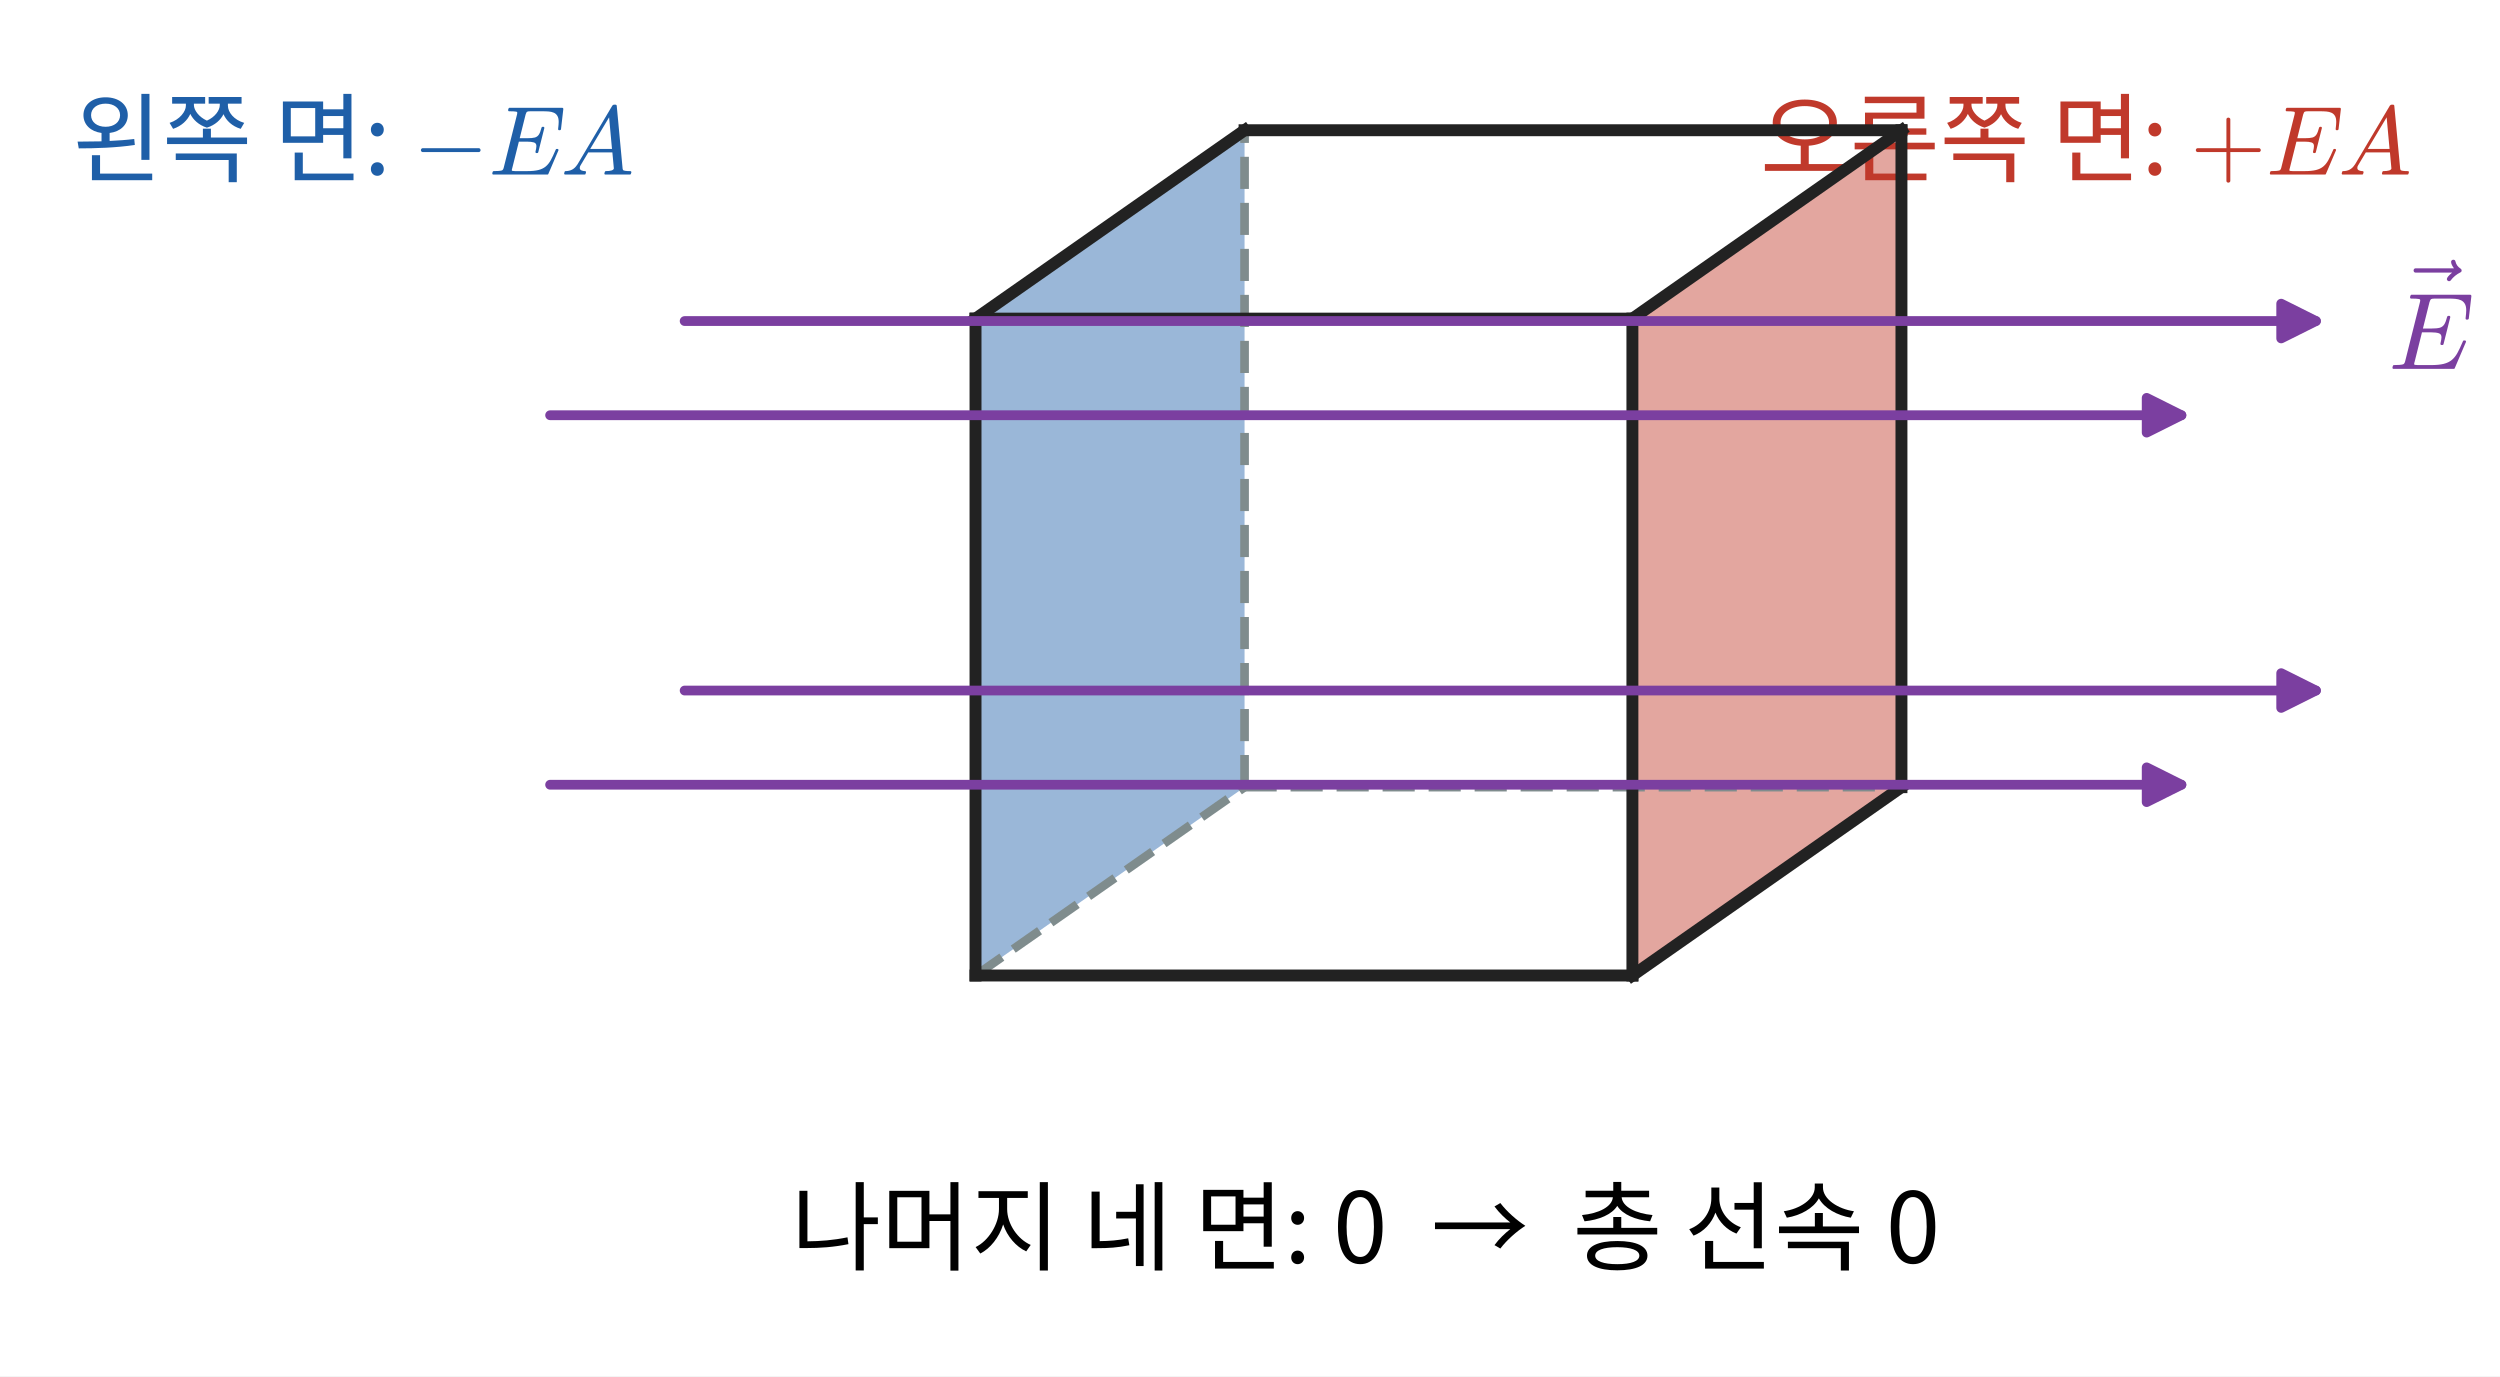
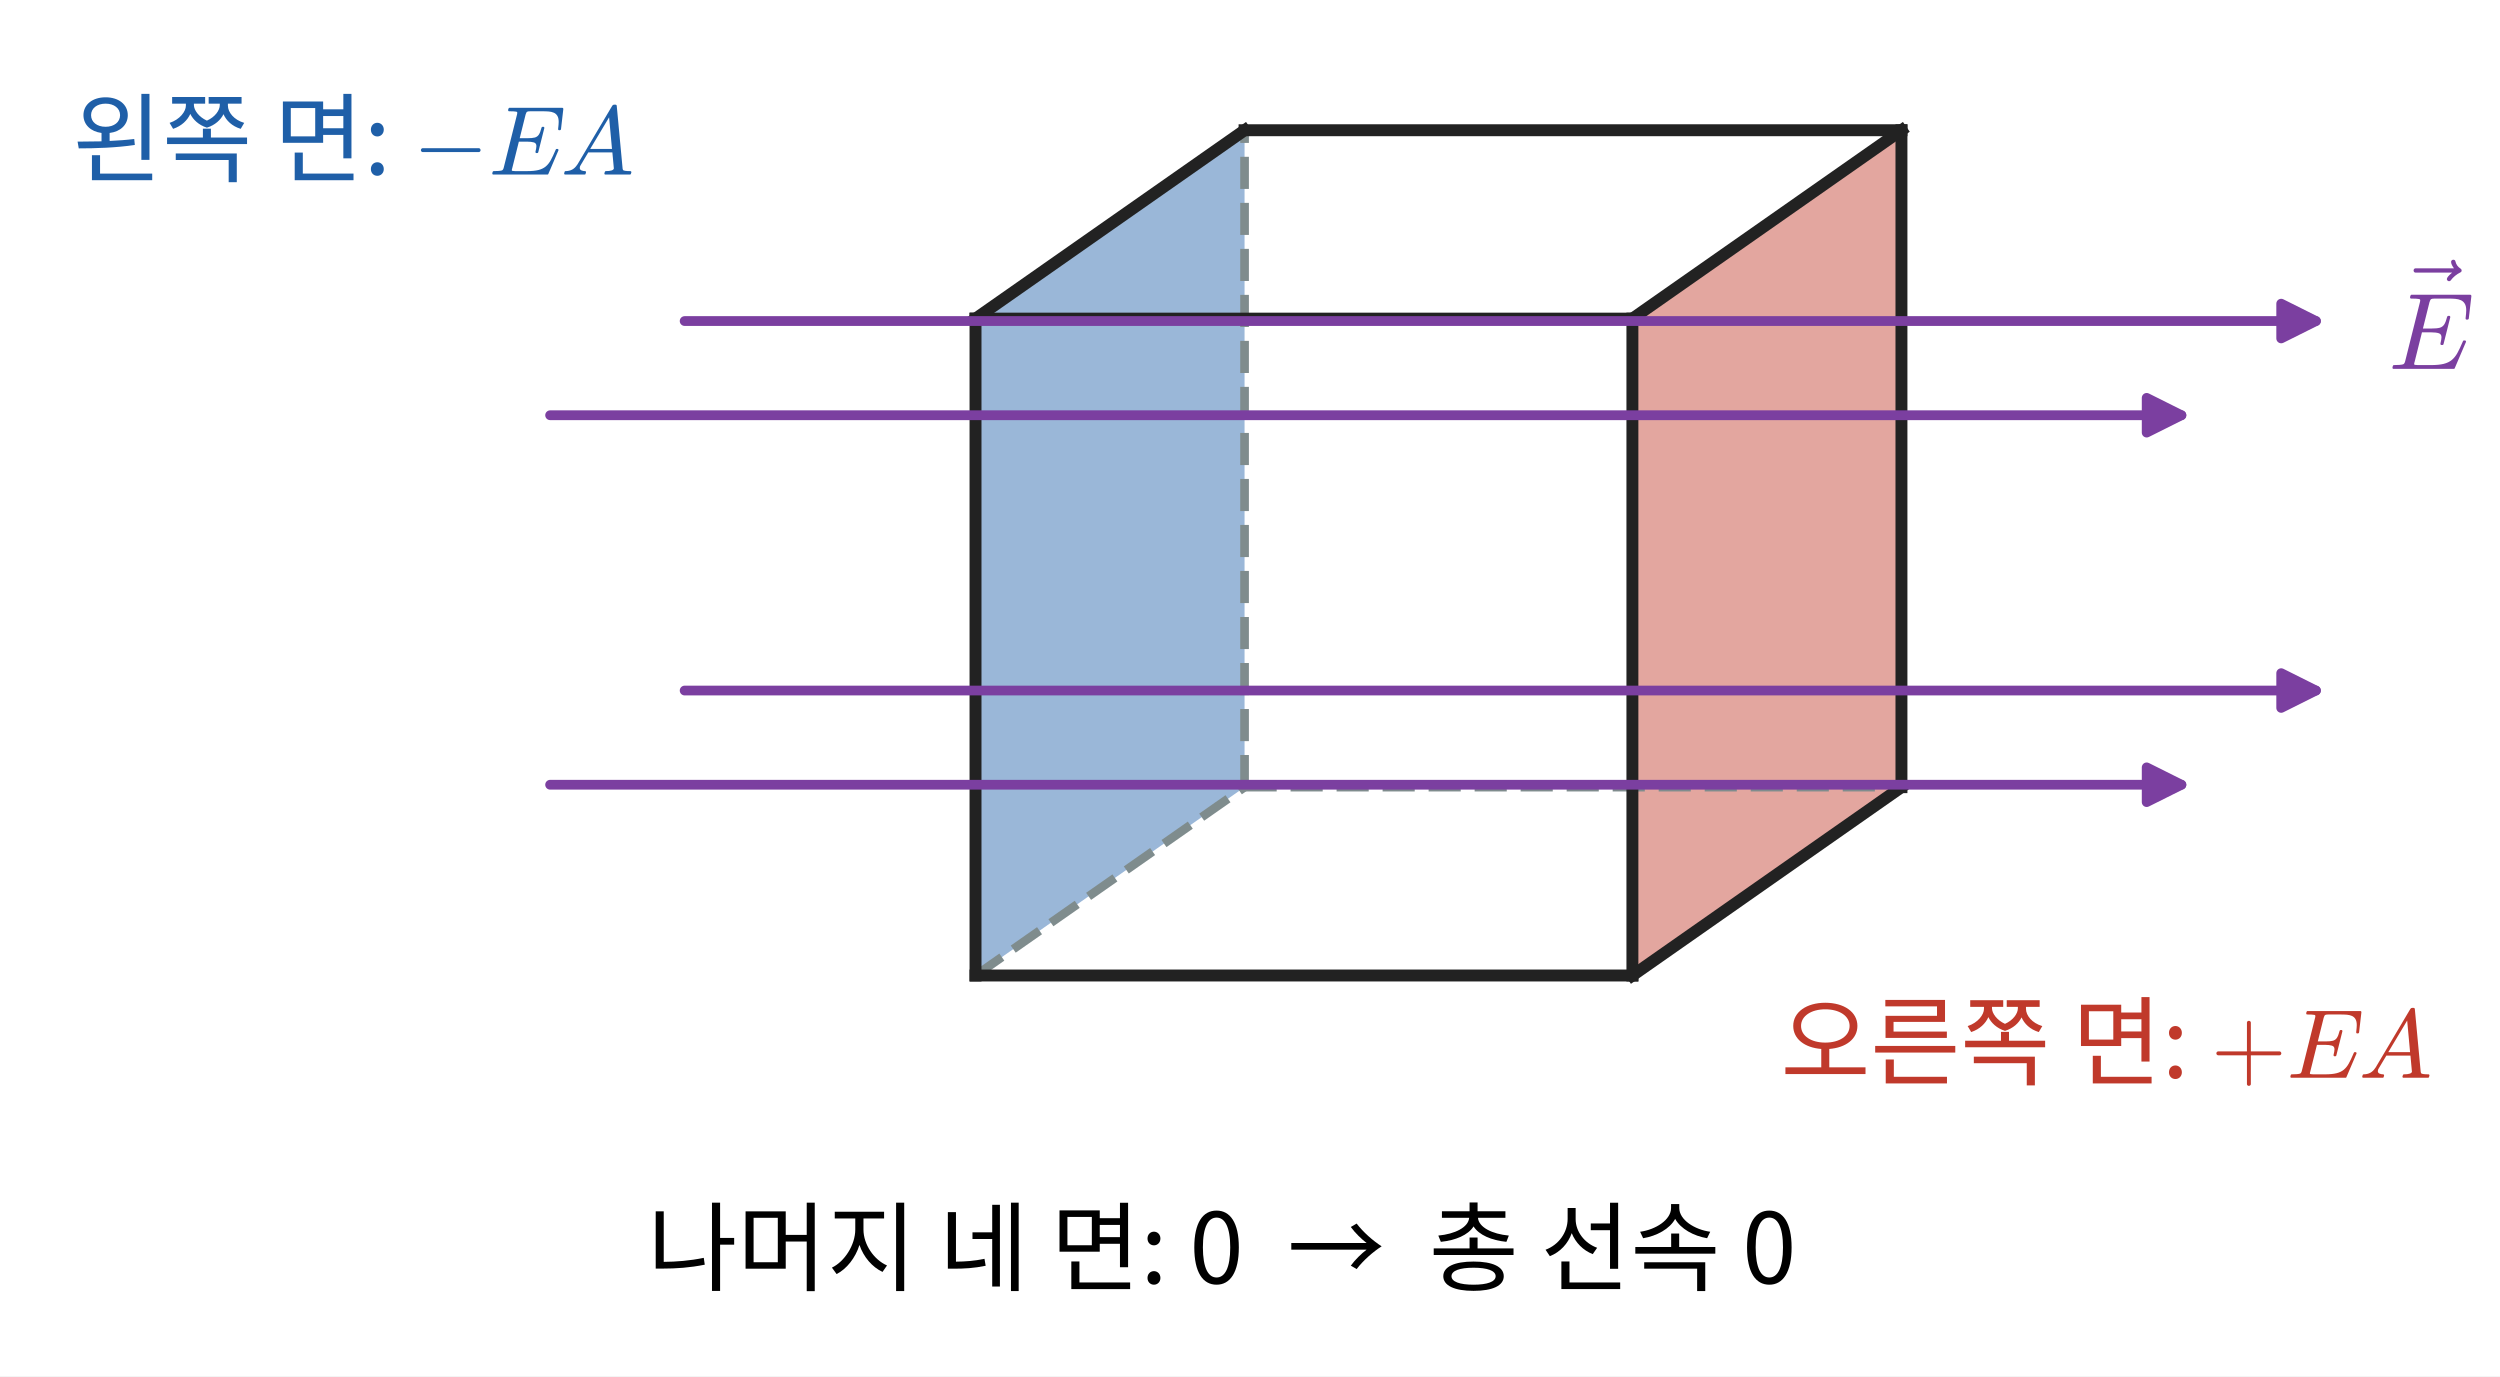
<svg xmlns="http://www.w3.org/2000/svg" xmlns:xlink="http://www.w3.org/1999/xlink" width="230.364pt" height="126.818pt" viewBox="0 0 230.364 126.818" version="1.1">
  <defs>
    <style type="text/css">*{stroke-linejoin: round; stroke-linecap: butt}</style>
  </defs>
  <g id="figure_1">
    <g id="patch_1">
      <path d="M 0 126.818  L 230.364 126.818  L 230.364 0  L 0 0  z " style="fill: #ffffff" />
    </g>
    <g id="axes_1">
      <g id="patch_2">
-         <path d="M 89.89 89.89  L 114.681 72.531  L 114.681 12.002  L 89.89 29.361  z " clip-path="url(#p1b07eae820)" style="fill: #1f5fa8; opacity: 0.45" />
+         <path d="M 89.89 89.89  L 114.681 72.531  L 114.681 12.002  L 89.89 29.361  z " clip-path="url(#p27f02eaa8a)" style="fill: #1f5fa8; opacity: 0.45" />
      </g>
      <g id="patch_3">
-         <path d="M 150.419 89.89  L 175.21 72.531  L 175.21 12.002  L 150.419 29.361  z " clip-path="url(#p1b07eae820)" style="fill: #c0392b; opacity: 0.45" />
+         <path d="M 150.419 89.89  L 175.21 72.531  L 175.21 12.002  L 150.419 29.361  z " clip-path="url(#p27f02eaa8a)" style="fill: #c0392b; opacity: 0.45" />
      </g>
      <g id="line2d_1">
-         <path d="M 89.89 89.89  L 114.681 72.531  " clip-path="url(#p1b07eae820)" style="fill: none; stroke-dasharray: 2.96,1.28; stroke-dashoffset: 0; stroke: #7f8c8d; stroke-width: 0.8" />
+         <path d="M 89.89 89.89  L 114.681 72.531  " clip-path="url(#p27f02eaa8a)" style="fill: none; stroke-dasharray: 2.96,1.28; stroke-dashoffset: 0; stroke: #7f8c8d; stroke-width: 0.8" />
      </g>
      <g id="line2d_2">
-         <path d="M 114.681 72.531  L 175.21 72.531  " clip-path="url(#p1b07eae820)" style="fill: none; stroke-dasharray: 2.96,1.28; stroke-dashoffset: 0; stroke: #7f8c8d; stroke-width: 0.8" />
+         <path d="M 114.681 72.531  L 175.21 72.531  " clip-path="url(#p27f02eaa8a)" style="fill: none; stroke-dasharray: 2.96,1.28; stroke-dashoffset: 0; stroke: #7f8c8d; stroke-width: 0.8" />
      </g>
      <g id="line2d_3">
-         <path d="M 114.681 72.531  L 114.681 12.002  " clip-path="url(#p1b07eae820)" style="fill: none; stroke-dasharray: 2.96,1.28; stroke-dashoffset: 0; stroke: #7f8c8d; stroke-width: 0.8" />
+         <path d="M 114.681 72.531  L 114.681 12.002  " clip-path="url(#p27f02eaa8a)" style="fill: none; stroke-dasharray: 2.96,1.28; stroke-dashoffset: 0; stroke: #7f8c8d; stroke-width: 0.8" />
      </g>
      <g id="text_1">
        <g style="fill: #1f5fa8" transform="translate(6.663051 16.12068) scale(0.09 -0.09)">
          <defs>
            <path id="NotoSansCJKkr-Regular-d477" d="M 2182 4646  C 2739 4646 3130 4339 3130 3891  C 3130 3437 2739 3130 2182 3130  C 1619 3130 1229 3437 1229 3891  C 1229 4339 1619 4646 2182 4646  z M 4525 5286  L 4525 960  L 5056 960  L 5056 5286  L 4525 5286  z M 422 1715  C 1498 1715 2867 1754 4096 1939  L 4058 2330  C 3546 2266 2995 2227 2445 2202  L 2445 2726  C 3155 2810 3635 3264 3635 3891  C 3635 4595 3034 5062 2182 5062  C 1331 5062 730 4595 730 3891  C 730 3264 1210 2816 1914 2726  L 1914 2176  C 1363 2163 826 2157 346 2157  L 422 1715  z M 1286 1267  L 1286 -371  L 5235 -371  L 5235 64  L 1818 64  L 1818 1267  L 1286 1267  z " transform="scale(0.015625)" />
            <path id="NotoSansCJKkr-Regular-d8b8" d="M 890 1382  L 890 954  L 4358 954  L 4358 -499  L 4890 -499  L 4890 1382  L 890 1382  z M 3046 5082  L 3046 4646  L 3776 4646  L 3776 4550  C 3776 4211 3469 3770 2931 3533  C 2394 3776 2080 4230 2080 4550  L 2080 4646  L 2816 4646  L 2816 5082  L 653 5082  L 653 4646  L 1555 4646  L 1555 4518  C 1555 4134 1158 3603 486 3386  L 717 2995  C 1280 3181 1664 3565 1843 3974  C 2022 3603 2387 3245 2931 3072  C 3469 3238 3834 3584 4019 3955  C 4198 3539 4576 3168 5146 2995  L 5376 3386  C 4698 3584 4307 4083 4307 4518  L 4307 4646  L 5203 4646  L 5203 5082  L 3046 5082  z M 2669 3008  L 2669 2426  L 320 2426  L 320 1997  L 5562 1997  L 5562 2426  L 3194 2426  L 3194 3008  L 2669 3008  z " transform="scale(0.015625)" />
            <path id="NotoSansCJKkr-Regular-1" transform="scale(0.015625)" />
            <path id="NotoSansCJKkr-Regular-c86f" d="M 2707 4358  L 2707 2502  L 1107 2502  L 1107 4358  L 2707 4358  z M 3226 3834  L 4550 3834  L 4550 3034  L 3226 3034  L 3226 3834  z M 4550 5286  L 4550 4275  L 3226 4275  L 3226 4787  L 589 4787  L 589 2080  L 3226 2080  L 3226 2598  L 4550 2598  L 4550 1062  L 5082 1062  L 5082 5286  L 4550 5286  z M 1363 1440  L 1363 -371  L 5216 -371  L 5216 64  L 1894 64  L 1894 1440  L 1363 1440  z " transform="scale(0.015625)" />
            <path id="NotoSansCJKkr-Regular-1b" d="M 890 2496  C 1120 2496 1312 2675 1312 2944  C 1312 3206 1120 3392 890 3392  C 653 3392 467 3206 467 2944  C 467 2675 653 2496 890 2496  z M 890 -83  C 1120 -83 1312 96 1312 358  C 1312 627 1120 806 890 806  C 653 806 467 627 467 358  C 467 96 653 -83 890 -83  z " transform="scale(0.015625)" />
            <path id="Cmsy10-11" d="M 653 1472  Q 600 1472 565 1512  Q 531 1553 531 1600  Q 531 1647 565 1687  Q 600 1728 653 1728  L 4325 1728  Q 4375 1728 4408 1687  Q 4441 1647 4441 1600  Q 4441 1553 4408 1512  Q 4375 1472 4325 1472  L 653 1472  z " transform="scale(0.015625)" />
            <path id="Cmmi10-6f" d="M 300 0  Q 238 0 238 84  Q 241 100 250 139  Q 259 178 276 201  Q 294 225 319 225  Q 709 225 863 269  Q 947 297 984 441  L 1863 3956  Q 1875 4019 1875 4044  Q 1875 4113 1797 4122  Q 1678 4147 1338 4147  Q 1275 4147 1275 4231  Q 1278 4247 1287 4286  Q 1297 4325 1314 4348  Q 1331 4372 1356 4372  L 4825 4372  Q 4891 4372 4891 4288  L 4738 2963  Q 4738 2947 4714 2926  Q 4691 2906 4672 2906  L 4616 2906  Q 4550 2906 4550 2988  Q 4588 3300 4588 3450  Q 4588 3706 4500 3848  Q 4413 3991 4267 4053  Q 4122 4116 3945 4131  Q 3769 4147 3481 4147  L 2753 4147  Q 2578 4147 2522 4117  Q 2466 4088 2419 3928  L 2034 2381  L 2534 2381  Q 2859 2381 3025 2426  Q 3191 2472 3287 2615  Q 3384 2759 3463 3072  Q 3469 3094 3486 3111  Q 3503 3128 3525 3128  L 3584 3128  Q 3647 3128 3647 3047  L 3250 1466  Q 3238 1409 3188 1409  L 3128 1409  Q 3066 1409 3066 1491  Q 3128 1747 3128 1869  Q 3128 2056 2959 2106  Q 2791 2156 2509 2156  L 1978 2156  L 1544 416  Q 1516 338 1516 275  Q 1516 225 1734 225  L 2509 225  Q 2972 225 3259 297  Q 3547 369 3736 526  Q 3925 684 4062 928  Q 4200 1172 4397 1638  Q 4409 1678 4453 1678  L 4513 1678  Q 4538 1678 4556 1656  Q 4575 1634 4575 1606  Q 4575 1594 4569 1581  L 3909 38  Q 3897 0 3859 0  L 300 0  z " transform="scale(0.015625)" />
            <path id="Cmmi10-5c" d="M 288 0  Q 225 0 225 84  Q 250 225 306 225  Q 566 225 755 328  Q 944 431 1081 647  Q 1094 659 1094 659  L 3378 4513  Q 3428 4581 3500 4581  L 3584 4581  Q 3603 4581 3622 4573  Q 3641 4566 3655 4548  Q 3669 4531 3669 4513  L 4056 378  Q 4056 350 4084 294  Q 4147 225 4563 225  Q 4628 225 4628 141  Q 4606 56 4592 28  Q 4578 0 4519 0  L 2919 0  Q 2859 0 2859 84  Q 2894 225 2944 225  Q 3450 225 3481 397  L 3384 1453  L 1806 1453  L 1294 594  Q 1247 525 1247 434  Q 1247 322 1355 273  Q 1463 225 1594 225  Q 1656 225 1656 141  Q 1634 50 1621 25  Q 1609 0 1550 0  L 288 0  z M 1931 1678  L 3359 1678  L 3169 3750  L 1931 1678  z " transform="scale(0.015625)" />
          </defs>
          <use xlink:href="#NotoSansCJKkr-Regular-d477" transform="translate(0 0.40625)" />
          <use xlink:href="#NotoSansCJKkr-Regular-d8b8" transform="translate(91.99991 0.40625)" />
          <use xlink:href="#NotoSansCJKkr-Regular-1" transform="translate(183.9998 0.40625)" />
          <use xlink:href="#NotoSansCJKkr-Regular-c86f" transform="translate(206.3998 0.40625)" />
          <use xlink:href="#NotoSansCJKkr-Regular-1b" transform="translate(298.3997 0.40625)" />
          <use xlink:href="#NotoSansCJKkr-Regular-1" transform="translate(326.1997 0.40625)" />
          <use xlink:href="#Cmsy10-11" transform="translate(348.5997 0.40625)" />
          <use xlink:href="#Cmmi10-6f" transform="translate(426.2852 0.40625)" />
          <use xlink:href="#Cmmi10-5c" transform="translate(500.0645 0.40625)" />
        </g>
      </g>
      <g id="text_2">
-         <g style="fill: #c0392b" transform="translate(162.1769 16.12068) scale(0.09 -0.09)">
+         <g style="fill: #c0392b" transform="translate(164.0685 99.3478) scale(0.09 -0.09)">
          <defs>
            <path id="NotoSansCJKkr-Regular-d41f" d="M 2931 4486  C 3853 4486 4525 4051 4525 3398  C 4525 2733 3853 2304 2931 2304  C 2016 2304 1344 2733 1344 3398  C 1344 4051 2016 4486 2931 4486  z M 320 685  L 320 243  L 5568 243  L 5568 685  L 3194 685  L 3194 1888  C 4275 1971 5037 2541 5037 3398  C 5037 4314 4154 4915 2931 4915  C 1715 4915 832 4314 832 3398  C 832 2541 1587 1971 2669 1888  L 2669 685  L 320 685  z " transform="scale(0.015625)" />
            <path id="NotoSansCJKkr-Regular-c773" d="M 314 2086  L 314 1651  L 5562 1651  L 5562 2086  L 314 2086  z M 1005 1197  L 1005 -371  L 5018 -371  L 5018 64  L 1536 64  L 1536 1197  L 1005 1197  z M 992 3027  L 992 2611  L 5011 2611  L 5011 3027  L 1517 3027  L 1517 3661  L 4890 3661  L 4890 5101  L 979 5101  L 979 4678  L 4365 4678  L 4365 4058  L 992 4058  L 992 3027  z " transform="scale(0.015625)" />
            <path id="Cmr10-4c" d="M 481 1472  Q 428 1472 393 1512  Q 359 1553 359 1600  Q 359 1647 393 1687  Q 428 1728 481 1728  L 2363 1728  L 2363 3616  Q 2363 3666 2400 3698  Q 2438 3731 2491 3731  Q 2538 3731 2578 3698  Q 2619 3666 2619 3616  L 2619 1728  L 4500 1728  Q 4547 1728 4581 1687  Q 4616 1647 4616 1600  Q 4616 1553 4581 1512  Q 4547 1472 4500 1472  L 2619 1472  L 2619 -416  Q 2619 -466 2578 -498  Q 2538 -531 2491 -531  Q 2438 -531 2400 -498  Q 2363 -466 2363 -416  L 2363 1472  L 481 1472  z " transform="scale(0.015625)" />
          </defs>
          <use xlink:href="#NotoSansCJKkr-Regular-d41f" transform="translate(0 0.40625)" />
          <use xlink:href="#NotoSansCJKkr-Regular-c773" transform="translate(91.99991 0.40625)" />
          <use xlink:href="#NotoSansCJKkr-Regular-d8b8" transform="translate(183.9998 0.40625)" />
          <use xlink:href="#NotoSansCJKkr-Regular-1" transform="translate(275.9997 0.40625)" />
          <use xlink:href="#NotoSansCJKkr-Regular-c86f" transform="translate(298.3997 0.40625)" />
          <use xlink:href="#NotoSansCJKkr-Regular-1b" transform="translate(390.3996 0.40625)" />
          <use xlink:href="#NotoSansCJKkr-Regular-1" transform="translate(418.1996 0.40625)" />
          <use xlink:href="#Cmr10-4c" transform="translate(440.5996 0.40625)" />
          <use xlink:href="#Cmmi10-6f" transform="translate(518.2851 0.40625)" />
          <use xlink:href="#Cmmi10-5c" transform="translate(592.0644 0.40625)" />
        </g>
      </g>
      <g id="text_3">
-         <g transform="translate(72.88876 116.3715) scale(0.09 -0.09)">
+         <g transform="translate(59.64808 118.2631) scale(0.09 -0.09)">
          <defs>
            <path id="NotoSansCJKkr-Regular-be93" d="M 4237 5293  L 4237 -493  L 4768 -493  L 4768 2541  L 5690 2541  L 5690 2982  L 4768 2982  L 4768 5293  L 4237 5293  z M 550 1414  L 550 973  L 1011 973  C 1888 973 2778 1030 3763 1229  L 3699 1677  C 2765 1485 1907 1421 1075 1414  L 1075 4723  L 550 4723  L 550 1414  z " transform="scale(0.015625)" />
            <path id="NotoSansCJKkr-Regular-c833" d="M 2662 4301  L 2662 1389  L 1075 1389  L 1075 4301  L 2662 4301  z M 4557 5293  L 4557 3181  L 3181 3181  L 3181 4723  L 550 4723  L 550 966  L 3181 966  L 3181 2746  L 4557 2746  L 4557 -506  L 5082 -506  L 5082 5293  L 4557 5293  z " transform="scale(0.015625)" />
            <path id="NotoSansCJKkr-Regular-d7bb" d="M 4525 5293  L 4525 -499  L 5056 -499  L 5056 5293  L 4525 5293  z M 506 4698  L 506 4256  L 1850 4256  L 1850 3526  C 1850 2528 1152 1434 320 1037  L 627 614  C 1286 947 1862 1677 2125 2522  C 2394 1728 2963 1069 3635 755  L 3930 1178  C 3078 1549 2387 2547 2387 3526  L 2387 4256  L 3738 4256  L 3738 4698  L 506 4698  z " transform="scale(0.015625)" />
            <path id="NotoSansCJKkr-Regular-bf1f" d="M 4730 5293  L 4730 -499  L 5235 -499  L 5235 5293  L 4730 5293  z M 595 1427  L 595 966  L 966 966  C 1670 966 2310 998 3072 1158  L 2995 1613  C 2323 1472 1741 1434 1126 1427  L 1126 4672  L 595 4672  L 595 1427  z M 3501 5152  L 3501 3347  L 2208 3347  L 2208 2912  L 3501 2912  L 3501 -205  L 4006 -205  L 4006 5152  L 3501 5152  z " transform="scale(0.015625)" />
            <path id="NotoSansCJKkr-Regular-11" d="M 1779 -83  C 2669 -83 3238 723 3238 2362  C 3238 3987 2669 4774 1779 4774  C 883 4774 320 3987 320 2362  C 320 723 883 -83 1779 -83  z M 1779 390  C 1248 390 883 986 883 2362  C 883 3731 1248 4314 1779 4314  C 2310 4314 2675 3731 2675 2362  C 2675 986 2310 390 1779 390  z " transform="scale(0.015625)" />
            <path id="NotoSansCJKkr-Regular-31c" d="M 5190 2650  L 256 2650  L 256 2214  L 5190 2214  C 4864 1965 4442 1562 4154 1165  L 4538 941  C 4966 1504 5606 2067 6176 2432  C 5606 2797 4966 3360 4538 3923  L 4154 3699  C 4442 3302 4864 2899 5190 2650  z " transform="scale(0.015625)" />
            <path id="NotoSansCJKkr-Regular-db18" d="M 2931 1434  C 1683 1434 947 1094 947 474  C 947 -147 1683 -486 2931 -486  C 4179 -486 4909 -147 4909 474  C 4909 1094 4179 1434 2931 1434  z M 2931 1030  C 3840 1030 4378 832 4378 474  C 4378 115 3840 -83 2931 -83  C 2016 -83 1485 115 1485 474  C 1485 832 2016 1030 2931 1030  z M 2669 3008  L 2669 2298  L 320 2298  L 320 1862  L 5549 1862  L 5549 2298  L 3194 2298  L 3194 3008  L 2669 3008  z M 858 4730  L 858 4301  L 2643 4301  C 2592 3674 1709 3238 621 3136  L 787 2726  C 1741 2822 2579 3168 2931 3738  C 3283 3168 4122 2822 5082 2726  L 5242 3136  C 4154 3238 3270 3674 3219 4301  L 5018 4301  L 5018 4730  L 3194 4730  L 3194 5306  L 2669 5306  L 2669 4730  L 858 4730  z " transform="scale(0.015625)" />
            <path id="NotoSansCJKkr-Regular-cf1b" d="M 4550 5286  L 4550 3930  L 3290 3930  L 3290 3488  L 4550 3488  L 4550 960  L 5082 960  L 5082 5286  L 4550 5286  z M 1773 4941  L 1773 4230  C 1773 3341 1190 2528 326 2208  L 608 1786  C 1286 2054 1798 2605 2042 3296  C 2291 2669 2784 2170 3418 1920  L 3706 2336  C 2867 2643 2298 3405 2298 4211  L 2298 4941  L 1773 4941  z M 1363 1440  L 1363 -371  L 5216 -371  L 5216 64  L 1894 64  L 1894 1440  L 1363 1440  z " transform="scale(0.015625)" />
            <path id="NotoSansCJKkr-Regular-cf88" d="M 902 1389  L 902 966  L 4371 966  L 4371 -499  L 4902 -499  L 4902 1389  L 902 1389  z M 2669 3270  L 2669 2387  L 320 2387  L 320 1952  L 5562 1952  L 5562 2387  L 3194 2387  L 3194 3270  L 2669 3270  z M 2662 5203  L 2662 4941  C 2662 4173 1664 3526 634 3386  L 832 2963  C 1722 3110 2573 3571 2931 4230  C 3296 3571 4147 3110 5024 2963  L 5229 3386  C 4198 3526 3200 4173 3200 4941  L 3200 5203  L 2662 5203  z " transform="scale(0.015625)" />
          </defs>
          <use xlink:href="#NotoSansCJKkr-Regular-be93" />
          <use xlink:href="#NotoSansCJKkr-Regular-c833" transform="translate(92 0)" />
          <use xlink:href="#NotoSansCJKkr-Regular-d7bb" transform="translate(184 0)" />
          <use xlink:href="#NotoSansCJKkr-Regular-1" transform="translate(276 0)" />
          <use xlink:href="#NotoSansCJKkr-Regular-bf1f" transform="translate(298.4062 0)" />
          <use xlink:href="#NotoSansCJKkr-Regular-1" transform="translate(390.4062 0)" />
          <use xlink:href="#NotoSansCJKkr-Regular-c86f" transform="translate(412.8125 0)" />
          <use xlink:href="#NotoSansCJKkr-Regular-1b" transform="translate(504.8125 0)" />
          <use xlink:href="#NotoSansCJKkr-Regular-1" transform="translate(532.6094 0)" />
          <use xlink:href="#NotoSansCJKkr-Regular-11" transform="translate(555.0156 0)" />
          <use xlink:href="#NotoSansCJKkr-Regular-1" transform="translate(610.5156 0)" />
          <use xlink:href="#NotoSansCJKkr-Regular-1" transform="translate(632.9219 0)" />
          <use xlink:href="#NotoSansCJKkr-Regular-31c" transform="translate(655.3281 0)" />
          <use xlink:href="#NotoSansCJKkr-Regular-1" transform="translate(755.3281 0)" />
          <use xlink:href="#NotoSansCJKkr-Regular-1" transform="translate(777.7344 0)" />
          <use xlink:href="#NotoSansCJKkr-Regular-db18" transform="translate(800.1406 0)" />
          <use xlink:href="#NotoSansCJKkr-Regular-1" transform="translate(892.1406 0)" />
          <use xlink:href="#NotoSansCJKkr-Regular-cf1b" transform="translate(914.5469 0)" />
          <use xlink:href="#NotoSansCJKkr-Regular-cf88" transform="translate(1006.547 0)" />
          <use xlink:href="#NotoSansCJKkr-Regular-1" transform="translate(1098.547 0)" />
          <use xlink:href="#NotoSansCJKkr-Regular-11" transform="translate(1120.953 0)" />
        </g>
      </g>
      <g id="text_4">
        <g style="fill: #7b3fa0" transform="translate(220.0835 34.03282) scale(0.1 -0.1)">
          <defs>
            <path id="Cmmi10-6e" d="M 1281 3809  Q 1231 3809 1198 3846  Q 1166 3884 1166 3938  Q 1166 3984 1198 4023  Q 1231 4063 1281 4063  L 3547 4063  Q 3378 4291 3378 4441  Q 3378 4497 3417 4533  Q 3456 4569 3506 4569  Q 3613 4569 3634 4469  Q 3697 4194 3938 4044  Q 4000 4003 4000 3938  Q 4000 3859 3938 3828  Q 3575 3647 3353 3347  Q 3328 3303 3256 3303  Q 3209 3303 3168 3340  Q 3128 3378 3128 3431  Q 3128 3547 3438 3809  L 1281 3809  z " transform="scale(0.015625)" />
          </defs>
          <use xlink:href="#Cmmi10-6e" transform="translate(4.957031 29.60938)" />
          <use xlink:href="#Cmmi10-6f" transform="translate(0 0.40625)" />
        </g>
      </g>
      <g id="line2d_4">
-         <path d="M 89.89 89.89  L 150.419 89.89  " clip-path="url(#p1b07eae820)" style="fill: none; stroke: #222222; stroke-width: 1.1; stroke-linecap: square" />
+         <path d="M 89.89 89.89  L 150.419 89.89  " clip-path="url(#p27f02eaa8a)" style="fill: none; stroke: #222222; stroke-width: 1.1; stroke-linecap: square" />
      </g>
      <g id="line2d_5">
-         <path d="M 150.419 89.89  L 150.419 29.361  " clip-path="url(#p1b07eae820)" style="fill: none; stroke: #222222; stroke-width: 1.1; stroke-linecap: square" />
+         <path d="M 150.419 89.89  L 150.419 29.361  " clip-path="url(#p27f02eaa8a)" style="fill: none; stroke: #222222; stroke-width: 1.1; stroke-linecap: square" />
      </g>
      <g id="line2d_6">
-         <path d="M 150.419 29.361  L 89.89 29.361  " clip-path="url(#p1b07eae820)" style="fill: none; stroke: #222222; stroke-width: 1.1; stroke-linecap: square" />
+         <path d="M 150.419 29.361  L 89.89 29.361  " clip-path="url(#p27f02eaa8a)" style="fill: none; stroke: #222222; stroke-width: 1.1; stroke-linecap: square" />
      </g>
      <g id="line2d_7">
-         <path d="M 89.89 29.361  L 89.89 89.89  " clip-path="url(#p1b07eae820)" style="fill: none; stroke: #222222; stroke-width: 1.1; stroke-linecap: square" />
+         <path d="M 89.89 29.361  L 89.89 89.89  " clip-path="url(#p27f02eaa8a)" style="fill: none; stroke: #222222; stroke-width: 1.1; stroke-linecap: square" />
      </g>
      <g id="line2d_8">
-         <path d="M 150.419 89.89  L 175.21 72.531  " clip-path="url(#p1b07eae820)" style="fill: none; stroke: #222222; stroke-width: 1.1; stroke-linecap: square" />
+         <path d="M 150.419 89.89  L 175.21 72.531  " clip-path="url(#p27f02eaa8a)" style="fill: none; stroke: #222222; stroke-width: 1.1; stroke-linecap: square" />
      </g>
      <g id="line2d_9">
-         <path d="M 175.21 72.531  L 175.21 12.002  " clip-path="url(#p1b07eae820)" style="fill: none; stroke: #222222; stroke-width: 1.1; stroke-linecap: square" />
+         <path d="M 175.21 72.531  L 175.21 12.002  " clip-path="url(#p27f02eaa8a)" style="fill: none; stroke: #222222; stroke-width: 1.1; stroke-linecap: square" />
      </g>
      <g id="line2d_10">
-         <path d="M 175.21 12.002  L 150.419 29.361  " clip-path="url(#p1b07eae820)" style="fill: none; stroke: #222222; stroke-width: 1.1; stroke-linecap: square" />
+         <path d="M 175.21 12.002  L 150.419 29.361  " clip-path="url(#p27f02eaa8a)" style="fill: none; stroke: #222222; stroke-width: 1.1; stroke-linecap: square" />
      </g>
      <g id="line2d_11">
-         <path d="M 89.89 29.361  L 114.681 12.002  " clip-path="url(#p1b07eae820)" style="fill: none; stroke: #222222; stroke-width: 1.1; stroke-linecap: square" />
+         <path d="M 89.89 29.361  L 114.681 12.002  " clip-path="url(#p27f02eaa8a)" style="fill: none; stroke: #222222; stroke-width: 1.1; stroke-linecap: square" />
      </g>
      <g id="line2d_12">
-         <path d="M 114.681 12.002  L 175.21 12.002  " clip-path="url(#p1b07eae820)" style="fill: none; stroke: #222222; stroke-width: 1.1; stroke-linecap: square" />
+         <path d="M 114.681 12.002  L 175.21 12.002  " clip-path="url(#p27f02eaa8a)" style="fill: none; stroke: #222222; stroke-width: 1.1; stroke-linecap: square" />
      </g>
      <g id="patch_4">
-         <path d="M 50.691 72.31  Q 126.352 72.31 201.007 72.31  " clip-path="url(#p1b07eae820)" style="fill: none; stroke: #7b3fa0; stroke-width: 0.9; stroke-linecap: round" />
-         <path d="M 197.807 70.71  L 201.007 72.31  L 197.807 73.91  z " clip-path="url(#p1b07eae820)" style="fill: #7b3fa0; stroke: #7b3fa0; stroke-width: 0.9; stroke-linecap: round" />
+         <path d="M 50.691 72.31  Q 126.352 72.31 201.007 72.31  " clip-path="url(#p27f02eaa8a)" style="fill: none; stroke: #7b3fa0; stroke-width: 0.9; stroke-linecap: round" />
+         <path d="M 197.807 70.71  L 201.007 72.31  L 197.807 73.91  z " clip-path="url(#p27f02eaa8a)" style="fill: #7b3fa0; stroke: #7b3fa0; stroke-width: 0.9; stroke-linecap: round" />
      </g>
      <g id="patch_5">
-         <path d="M 63.087 63.63  Q 138.748 63.63 213.403 63.63  " clip-path="url(#p1b07eae820)" style="fill: none; stroke: #7b3fa0; stroke-width: 0.9; stroke-linecap: round" />
-         <path d="M 210.203 62.03  L 213.403 63.63  L 210.203 65.23  z " clip-path="url(#p1b07eae820)" style="fill: #7b3fa0; stroke: #7b3fa0; stroke-width: 0.9; stroke-linecap: round" />
+         <path d="M 63.087 63.63  Q 138.748 63.63 213.403 63.63  " clip-path="url(#p27f02eaa8a)" style="fill: none; stroke: #7b3fa0; stroke-width: 0.9; stroke-linecap: round" />
+         <path d="M 210.203 62.03  L 213.403 63.63  L 210.203 65.23  z " clip-path="url(#p27f02eaa8a)" style="fill: #7b3fa0; stroke: #7b3fa0; stroke-width: 0.9; stroke-linecap: round" />
      </g>
      <g id="patch_6">
-         <path d="M 50.691 38.262  Q 126.352 38.262 201.007 38.262  " clip-path="url(#p1b07eae820)" style="fill: none; stroke: #7b3fa0; stroke-width: 0.9; stroke-linecap: round" />
-         <path d="M 197.807 36.662  L 201.007 38.262  L 197.807 39.862  z " clip-path="url(#p1b07eae820)" style="fill: #7b3fa0; stroke: #7b3fa0; stroke-width: 0.9; stroke-linecap: round" />
+         <path d="M 50.691 38.262  Q 126.352 38.262 201.007 38.262  " clip-path="url(#p27f02eaa8a)" style="fill: none; stroke: #7b3fa0; stroke-width: 0.9; stroke-linecap: round" />
+         <path d="M 197.807 36.662  L 201.007 38.262  L 197.807 39.862  z " clip-path="url(#p27f02eaa8a)" style="fill: #7b3fa0; stroke: #7b3fa0; stroke-width: 0.9; stroke-linecap: round" />
      </g>
      <g id="patch_7">
-         <path d="M 63.087 29.583  Q 138.748 29.583 213.403 29.583  " clip-path="url(#p1b07eae820)" style="fill: none; stroke: #7b3fa0; stroke-width: 0.9; stroke-linecap: round" />
-         <path d="M 210.203 27.983  L 213.403 29.583  L 210.203 31.183  z " clip-path="url(#p1b07eae820)" style="fill: #7b3fa0; stroke: #7b3fa0; stroke-width: 0.9; stroke-linecap: round" />
+         <path d="M 63.087 29.583  Q 138.748 29.583 213.403 29.583  " clip-path="url(#p27f02eaa8a)" style="fill: none; stroke: #7b3fa0; stroke-width: 0.9; stroke-linecap: round" />
+         <path d="M 210.203 27.983  L 213.403 29.583  L 210.203 31.183  z " clip-path="url(#p27f02eaa8a)" style="fill: #7b3fa0; stroke: #7b3fa0; stroke-width: 0.9; stroke-linecap: round" />
      </g>
    </g>
  </g>
  <defs>
-     <clipPath id="p1b07eae820">
+     <clipPath id="p27f02eaa8a">
      <rect x="2.88" y="2.88" width="223.2" height="121.058" />
    </clipPath>
  </defs>
</svg>
